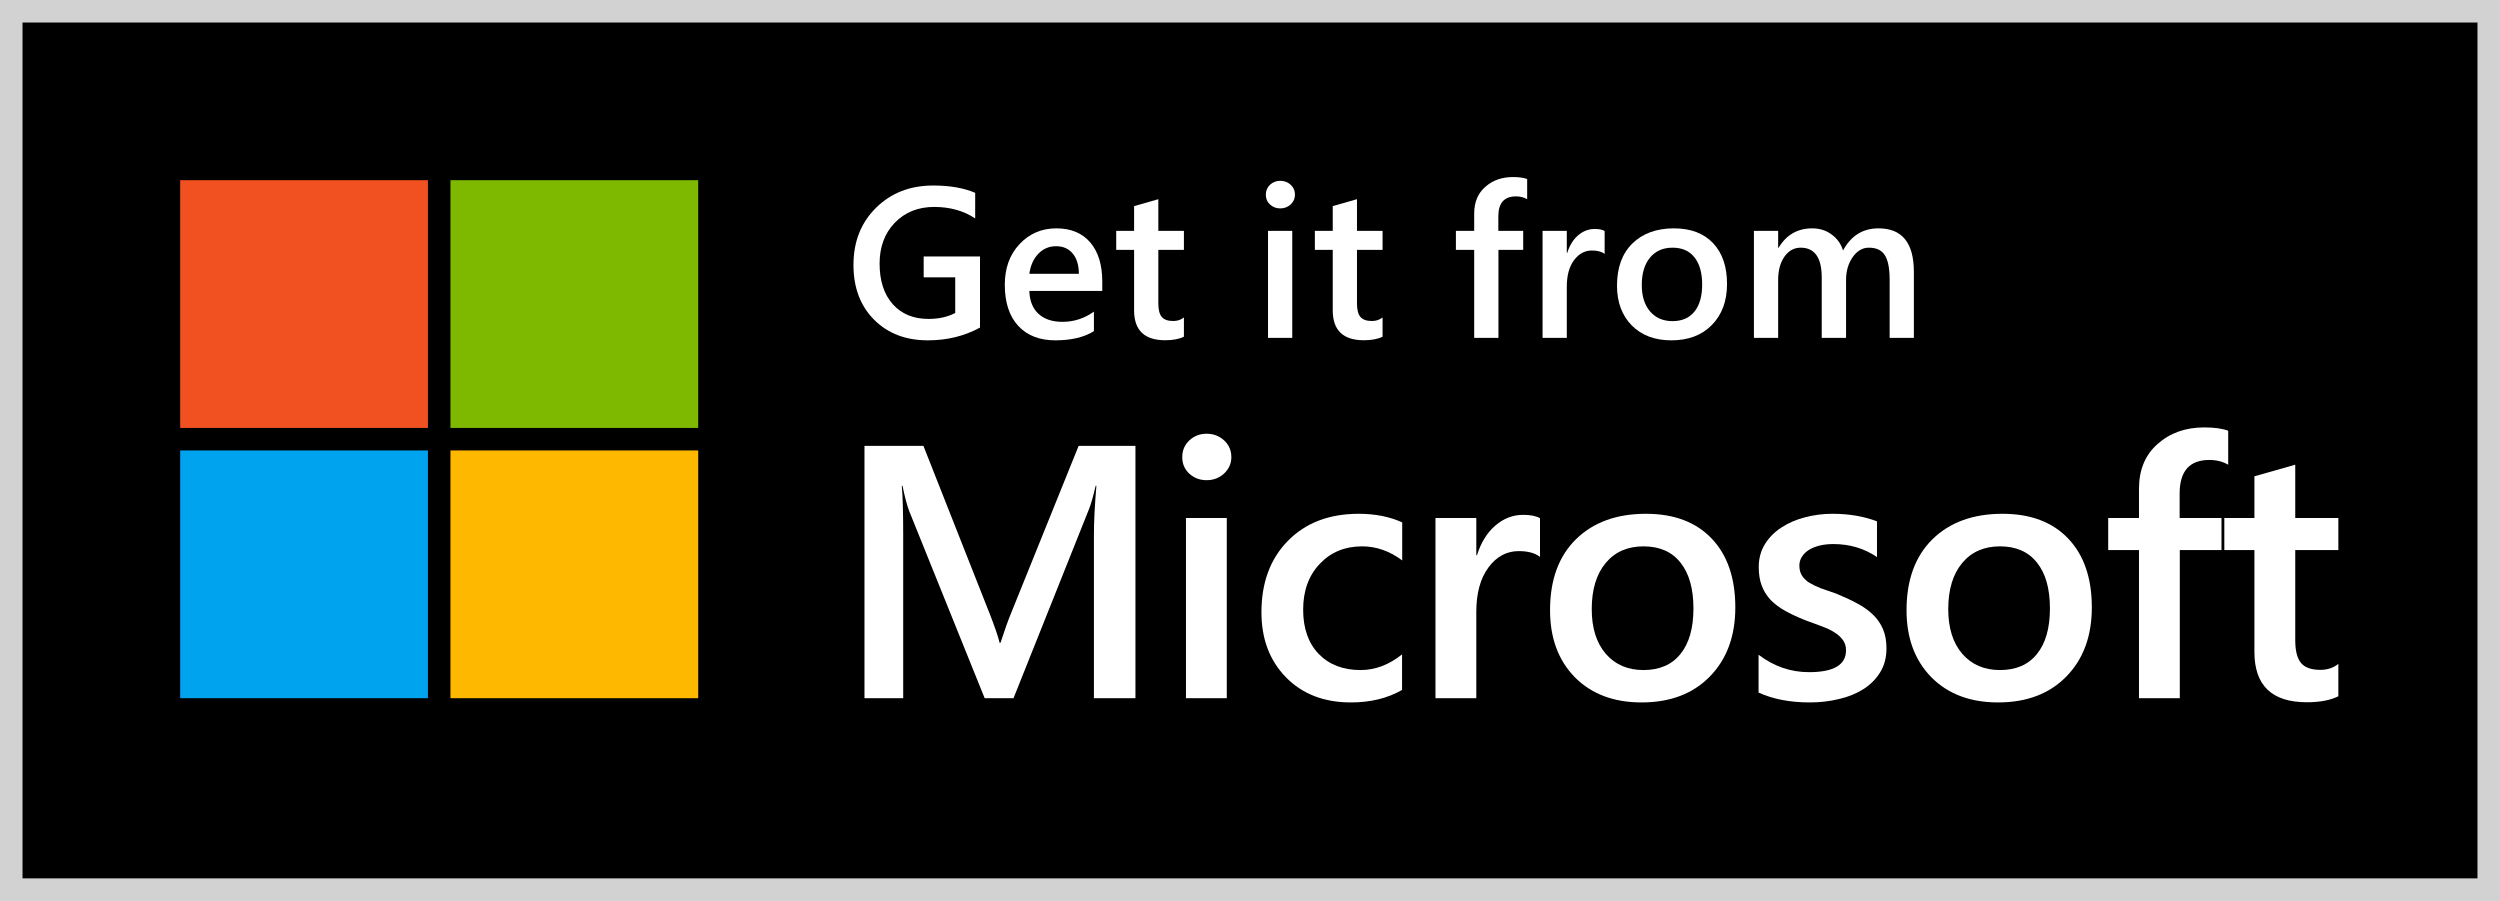
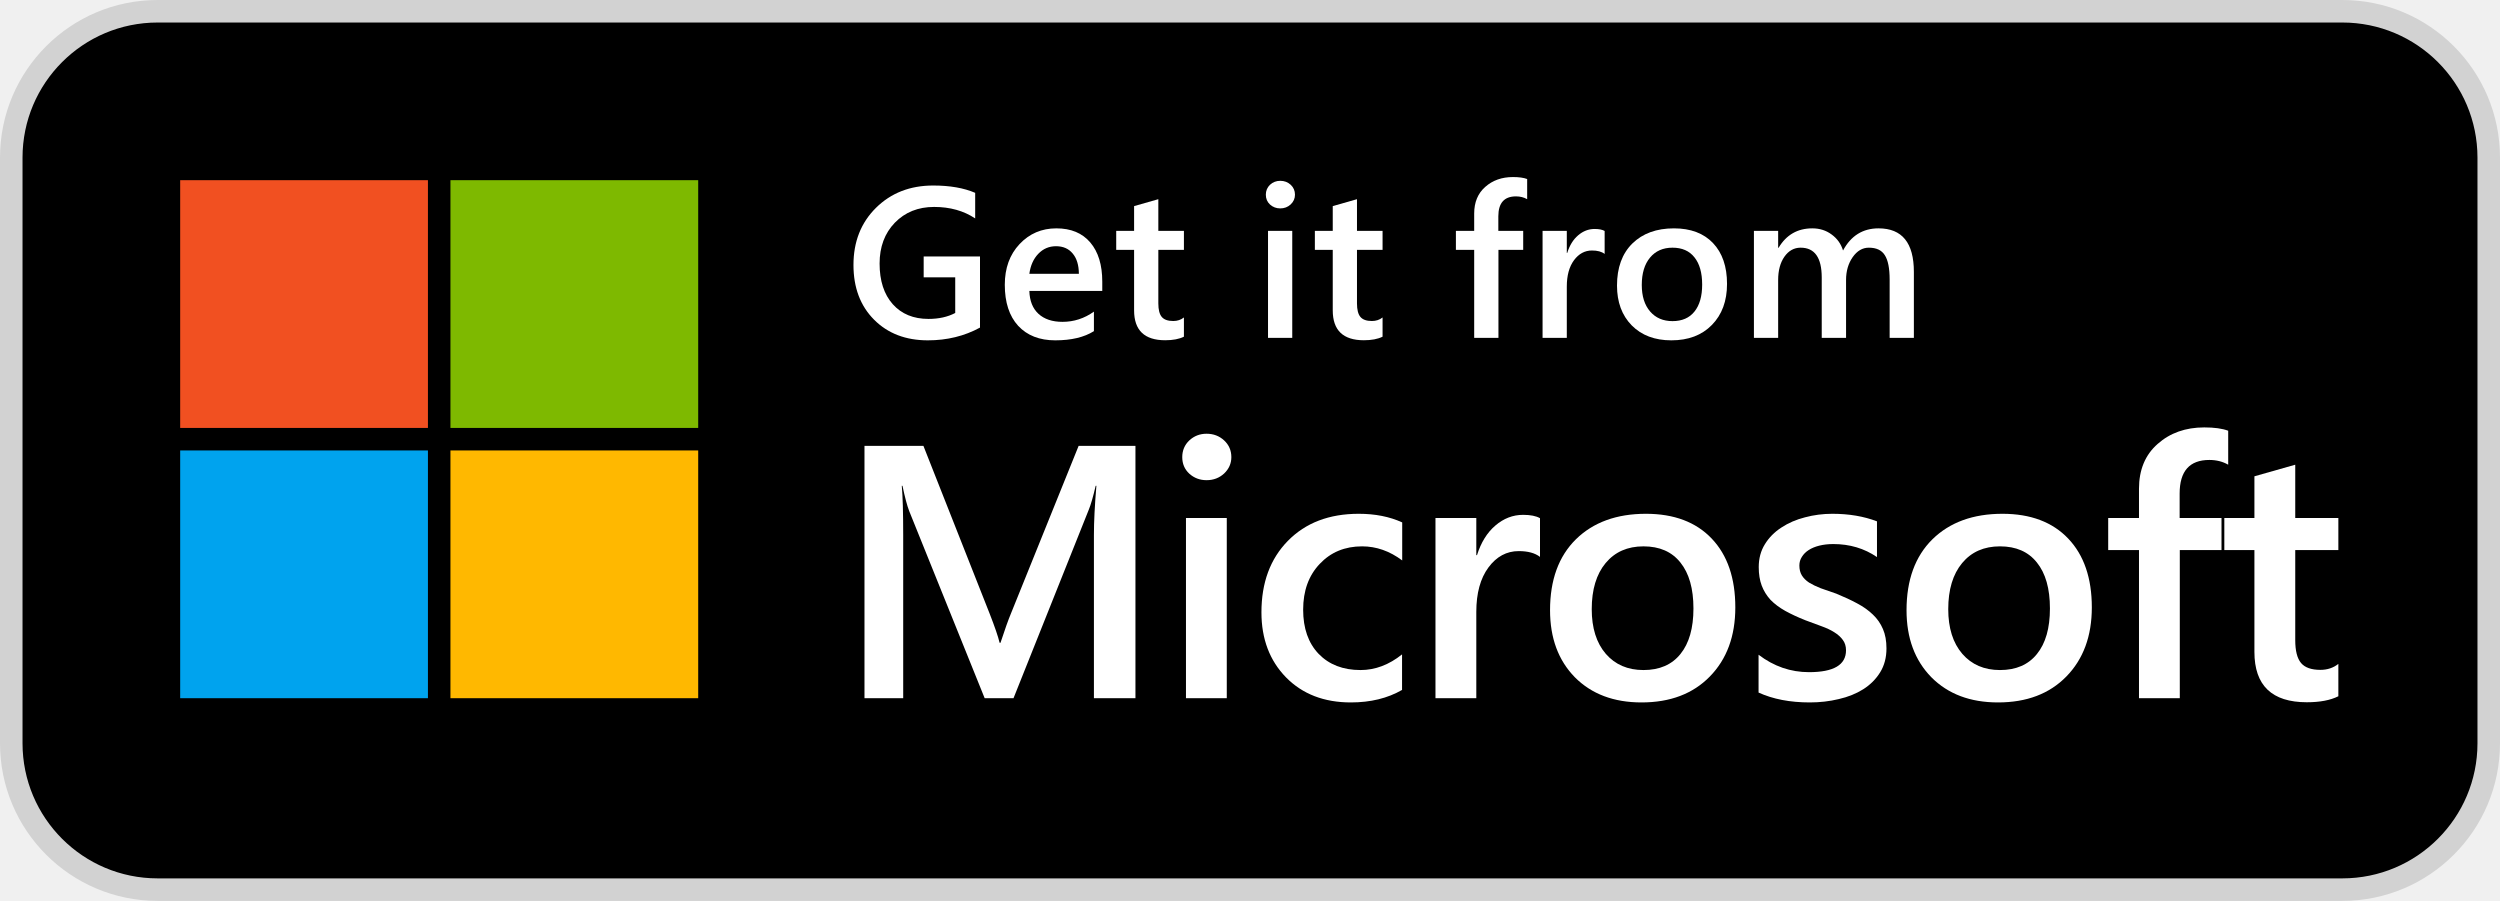
<svg xmlns="http://www.w3.org/2000/svg" width="111" height="40" viewBox="0 0 111 40" fill="none">
-   <rect x="0.5" y="0.5" width="110" height="39" fill="black" />
-   <rect x="0.5" y="0.5" width="110" height="39" stroke="#D2D2D2" />
+   <rect x="0.5" y="0.5" width="110" height="39" rx="6.5" fill="black" />
+   <rect x="0.5" y="0.5" width="110" height="39" rx="6.5" stroke="#D2D2D2" />
  <path d="M50.414 31H48.57V23.75C48.57 23.156 48.607 22.43 48.68 21.57H48.648C48.534 22.06 48.432 22.412 48.344 22.625L45 31H43.719L40.367 22.688C40.273 22.443 40.175 22.07 40.07 21.57H40.039C40.081 22.018 40.102 22.75 40.102 23.766V31H38.383V19.797H41L43.945 27.258C44.169 27.831 44.315 28.258 44.383 28.539H44.422C44.615 27.951 44.771 27.513 44.891 27.227L47.891 19.797H50.414V31Z" fill="white" />
  <path d="M53.571 21.32C53.274 21.32 53.019 21.224 52.805 21.031C52.597 20.838 52.492 20.594 52.492 20.297C52.492 20 52.597 19.753 52.805 19.555C53.019 19.357 53.274 19.258 53.571 19.258C53.878 19.258 54.138 19.357 54.352 19.555C54.565 19.753 54.672 20 54.672 20.297C54.672 20.578 54.565 20.82 54.352 21.023C54.138 21.221 53.878 21.32 53.571 21.32ZM54.469 31H52.657V23H54.469V31Z" fill="white" />
  <path d="M62.251 30.633C61.61 31.003 60.852 31.188 59.977 31.188C58.79 31.188 57.831 30.818 57.102 30.078C56.373 29.333 56.008 28.37 56.008 27.188C56.008 25.87 56.399 24.812 57.18 24.016C57.967 23.213 59.016 22.812 60.329 22.812C61.058 22.812 61.701 22.94 62.258 23.195V24.883C61.701 24.466 61.107 24.258 60.477 24.258C59.712 24.258 59.084 24.518 58.594 25.039C58.105 25.555 57.86 26.232 57.86 27.07C57.86 27.898 58.089 28.552 58.547 29.031C59.011 29.51 59.631 29.75 60.407 29.75C61.058 29.75 61.672 29.518 62.251 29.055V30.633Z" fill="white" />
  <path d="M68.376 24.727C68.157 24.555 67.842 24.469 67.431 24.469C66.894 24.469 66.446 24.711 66.087 25.195C65.728 25.68 65.548 26.338 65.548 27.172V31H63.735V23H65.548V24.648H65.579C65.756 24.086 66.027 23.648 66.392 23.336C66.761 23.018 67.173 22.859 67.626 22.859C67.954 22.859 68.204 22.909 68.376 23.008V24.727Z" fill="white" />
  <path d="M72.884 31.188C71.65 31.188 70.663 30.815 69.923 30.07C69.189 29.32 68.822 28.328 68.822 27.094C68.822 25.75 69.204 24.701 69.97 23.945C70.741 23.19 71.777 22.812 73.079 22.812C74.329 22.812 75.303 23.18 76.001 23.914C76.699 24.648 77.048 25.667 77.048 26.969C77.048 28.245 76.671 29.268 75.915 30.039C75.165 30.805 74.155 31.188 72.884 31.188ZM72.97 24.258C72.262 24.258 71.702 24.505 71.29 25C70.879 25.495 70.673 26.177 70.673 27.047C70.673 27.885 70.882 28.547 71.298 29.031C71.715 29.51 72.272 29.75 72.97 29.75C73.683 29.75 74.23 29.513 74.611 29.039C74.996 28.565 75.189 27.891 75.189 27.016C75.189 26.135 74.996 25.456 74.611 24.977C74.23 24.497 73.683 24.258 72.97 24.258Z" fill="white" />
  <path d="M78.08 30.75V29.07C78.757 29.586 79.504 29.844 80.322 29.844C81.416 29.844 81.963 29.521 81.963 28.875C81.963 28.693 81.916 28.539 81.822 28.414C81.728 28.284 81.6 28.169 81.439 28.07C81.283 27.971 81.095 27.883 80.877 27.805C80.663 27.727 80.423 27.638 80.158 27.539C79.83 27.409 79.533 27.271 79.267 27.125C79.007 26.979 78.788 26.815 78.611 26.633C78.439 26.445 78.309 26.234 78.22 26C78.132 25.766 78.088 25.492 78.088 25.18C78.088 24.794 78.179 24.456 78.361 24.164C78.543 23.867 78.788 23.62 79.095 23.422C79.403 23.219 79.752 23.068 80.142 22.969C80.533 22.865 80.936 22.812 81.353 22.812C82.093 22.812 82.754 22.924 83.338 23.148V24.734C82.775 24.349 82.129 24.156 81.4 24.156C81.171 24.156 80.963 24.18 80.775 24.227C80.593 24.273 80.436 24.338 80.306 24.422C80.176 24.505 80.075 24.607 80.002 24.727C79.929 24.841 79.892 24.969 79.892 25.109C79.892 25.281 79.929 25.427 80.002 25.547C80.075 25.667 80.181 25.773 80.322 25.867C80.468 25.956 80.64 26.039 80.838 26.117C81.041 26.19 81.272 26.271 81.533 26.359C81.877 26.5 82.184 26.643 82.455 26.789C82.731 26.935 82.965 27.102 83.158 27.289C83.35 27.471 83.499 27.685 83.603 27.93C83.707 28.169 83.759 28.456 83.759 28.789C83.759 29.195 83.666 29.549 83.478 29.852C83.291 30.154 83.041 30.404 82.728 30.602C82.416 30.799 82.054 30.945 81.642 31.039C81.236 31.138 80.806 31.188 80.353 31.188C79.478 31.188 78.72 31.042 78.08 30.75Z" fill="white" />
  <path d="M88.713 31.188C87.478 31.188 86.492 30.815 85.752 30.07C85.017 29.32 84.65 28.328 84.65 27.094C84.65 25.75 85.033 24.701 85.799 23.945C86.57 23.19 87.606 22.812 88.908 22.812C90.158 22.812 91.132 23.18 91.83 23.914C92.528 24.648 92.877 25.667 92.877 26.969C92.877 28.245 92.499 29.268 91.744 30.039C90.994 30.805 89.984 31.188 88.713 31.188ZM88.799 24.258C88.09 24.258 87.531 24.505 87.119 25C86.708 25.495 86.502 26.177 86.502 27.047C86.502 27.885 86.71 28.547 87.127 29.031C87.543 29.51 88.101 29.75 88.799 29.75C89.512 29.75 90.059 29.513 90.439 29.039C90.825 28.565 91.017 27.891 91.017 27.016C91.017 26.135 90.825 25.456 90.439 24.977C90.059 24.497 89.512 24.258 88.799 24.258Z" fill="white" />
  <path d="M98.932 20.633C98.687 20.492 98.408 20.422 98.096 20.422C97.216 20.422 96.776 20.919 96.776 21.914V23H98.635V24.422H96.783V31H94.971V24.422H93.604V23H94.971V21.703C94.971 20.859 95.247 20.195 95.799 19.711C96.351 19.221 97.041 18.977 97.869 18.977C98.317 18.977 98.671 19.026 98.932 19.125V20.633Z" fill="white" />
  <path d="M103.823 30.914C103.469 31.091 103.003 31.18 102.424 31.18C100.872 31.18 100.096 30.435 100.096 28.945V24.422H98.76V23H100.096V21.148L101.909 20.633V23H103.823V24.422H101.909V28.422C101.909 28.896 101.995 29.234 102.167 29.438C102.338 29.641 102.625 29.742 103.026 29.742C103.333 29.742 103.599 29.654 103.823 29.477V30.914Z" fill="white" />
  <path d="M43.512 14.545C42.819 14.923 42.047 15.111 41.197 15.111C40.214 15.111 39.417 14.805 38.808 14.193C38.199 13.581 37.894 12.77 37.894 11.762C37.894 10.732 38.227 9.888 38.892 9.229C39.56 8.568 40.407 8.237 41.434 8.237C42.173 8.237 42.794 8.345 43.298 8.562V9.698C42.788 9.358 42.18 9.188 41.475 9.188C40.767 9.188 40.186 9.421 39.731 9.888C39.28 10.355 39.054 10.96 39.054 11.702C39.054 12.466 39.249 13.067 39.638 13.506C40.028 13.942 40.557 14.16 41.225 14.16C41.682 14.16 42.078 14.072 42.412 13.896V12.314H41.011V11.386H43.512V14.545Z" fill="white" />
  <path d="M48.941 12.917H45.703C45.716 13.356 45.85 13.695 46.107 13.933C46.367 14.171 46.722 14.29 47.174 14.29C47.681 14.29 48.146 14.139 48.57 13.836V14.703C48.137 14.975 47.565 15.111 46.854 15.111C46.155 15.111 45.606 14.896 45.207 14.467C44.811 14.034 44.613 13.426 44.613 12.644C44.613 11.905 44.831 11.303 45.267 10.839C45.706 10.372 46.251 10.139 46.9 10.139C47.55 10.139 48.052 10.347 48.408 10.765C48.763 11.182 48.941 11.762 48.941 12.504V12.917ZM47.902 12.156C47.899 11.77 47.808 11.47 47.628 11.257C47.449 11.04 47.202 10.932 46.886 10.932C46.577 10.932 46.314 11.045 46.098 11.271C45.884 11.496 45.753 11.792 45.703 12.156H47.902Z" fill="white" />
  <path d="M52.566 14.949C52.356 15.054 52.079 15.107 51.736 15.107C50.814 15.107 50.354 14.665 50.354 13.78V11.094H49.56V10.25H50.354V9.151L51.43 8.844V10.25H52.566V11.094H51.43V13.469C51.43 13.751 51.481 13.952 51.583 14.072C51.685 14.193 51.855 14.253 52.093 14.253C52.276 14.253 52.433 14.201 52.566 14.095V14.949Z" fill="white" />
  <path d="M56.843 9.253C56.667 9.253 56.515 9.195 56.388 9.081C56.265 8.967 56.203 8.821 56.203 8.645C56.203 8.469 56.265 8.322 56.388 8.204C56.515 8.087 56.667 8.028 56.843 8.028C57.025 8.028 57.18 8.087 57.307 8.204C57.434 8.322 57.497 8.469 57.497 8.645C57.497 8.812 57.434 8.956 57.307 9.076C57.18 9.194 57.025 9.253 56.843 9.253ZM57.376 15H56.3V10.25H57.376V15Z" fill="white" />
  <path d="M61.386 14.949C61.176 15.054 60.899 15.107 60.556 15.107C59.635 15.107 59.174 14.665 59.174 13.78V11.094H58.38V10.25H59.174V9.151L60.25 8.844V10.25H61.386V11.094H60.25V13.469C60.25 13.751 60.301 13.952 60.403 14.072C60.505 14.193 60.675 14.253 60.913 14.253C61.096 14.253 61.253 14.201 61.386 14.095V14.949Z" fill="white" />
  <path d="M67.806 8.844C67.661 8.761 67.495 8.719 67.31 8.719C66.787 8.719 66.526 9.015 66.526 9.605V10.25H67.63V11.094H66.531V15H65.454V11.094H64.642V10.25H65.454V9.48C65.454 8.979 65.618 8.585 65.946 8.297C66.274 8.006 66.684 7.861 67.175 7.861C67.441 7.861 67.651 7.89 67.806 7.949V8.844Z" fill="white" />
  <path d="M71.246 11.275C71.116 11.173 70.929 11.122 70.684 11.122C70.366 11.122 70.1 11.266 69.886 11.553C69.673 11.841 69.566 12.232 69.566 12.727V15H68.49V10.25H69.566V11.229H69.585C69.69 10.895 69.851 10.635 70.067 10.45C70.287 10.261 70.531 10.166 70.8 10.166C70.995 10.166 71.144 10.196 71.246 10.255V11.275Z" fill="white" />
  <path d="M74.207 15.111C73.474 15.111 72.888 14.89 72.449 14.448C72.013 14.003 71.795 13.414 71.795 12.681C71.795 11.883 72.022 11.26 72.477 10.811C72.935 10.363 73.55 10.139 74.323 10.139C75.065 10.139 75.644 10.357 76.058 10.793C76.472 11.229 76.68 11.833 76.68 12.606C76.68 13.364 76.456 13.972 76.007 14.429C75.562 14.884 74.962 15.111 74.207 15.111ZM74.258 10.997C73.838 10.997 73.505 11.144 73.261 11.438C73.017 11.731 72.895 12.136 72.895 12.653C72.895 13.151 73.018 13.543 73.266 13.831C73.513 14.116 73.844 14.258 74.258 14.258C74.682 14.258 75.007 14.117 75.232 13.836C75.461 13.554 75.576 13.154 75.576 12.634C75.576 12.112 75.461 11.708 75.232 11.424C75.007 11.139 74.682 10.997 74.258 10.997Z" fill="white" />
  <path d="M84.976 15H83.9V12.412C83.9 11.914 83.829 11.553 83.686 11.331C83.547 11.108 83.311 10.997 82.977 10.997C82.695 10.997 82.456 11.137 82.258 11.419C82.063 11.7 81.965 12.037 81.965 12.43V15H80.885V12.323C80.885 11.439 80.572 10.997 79.948 10.997C79.657 10.997 79.417 11.13 79.229 11.396C79.043 11.662 78.95 12.007 78.95 12.43V15H77.874V10.25H78.95V11.002H78.969C79.312 10.426 79.811 10.139 80.467 10.139C80.795 10.139 81.081 10.23 81.325 10.412C81.573 10.592 81.741 10.828 81.831 11.122C82.183 10.466 82.709 10.139 83.408 10.139C84.453 10.139 84.976 10.783 84.976 12.073V15Z" fill="white" />
  <rect x="8" y="8" width="11" height="11" fill="#F15021" />
  <rect x="8" y="20" width="11" height="11" fill="#00A3EE" />
  <rect x="20" y="8" width="11" height="11" fill="#7EB900" />
  <rect x="20" y="20" width="11" height="11" fill="#FFB800" />
</svg>
